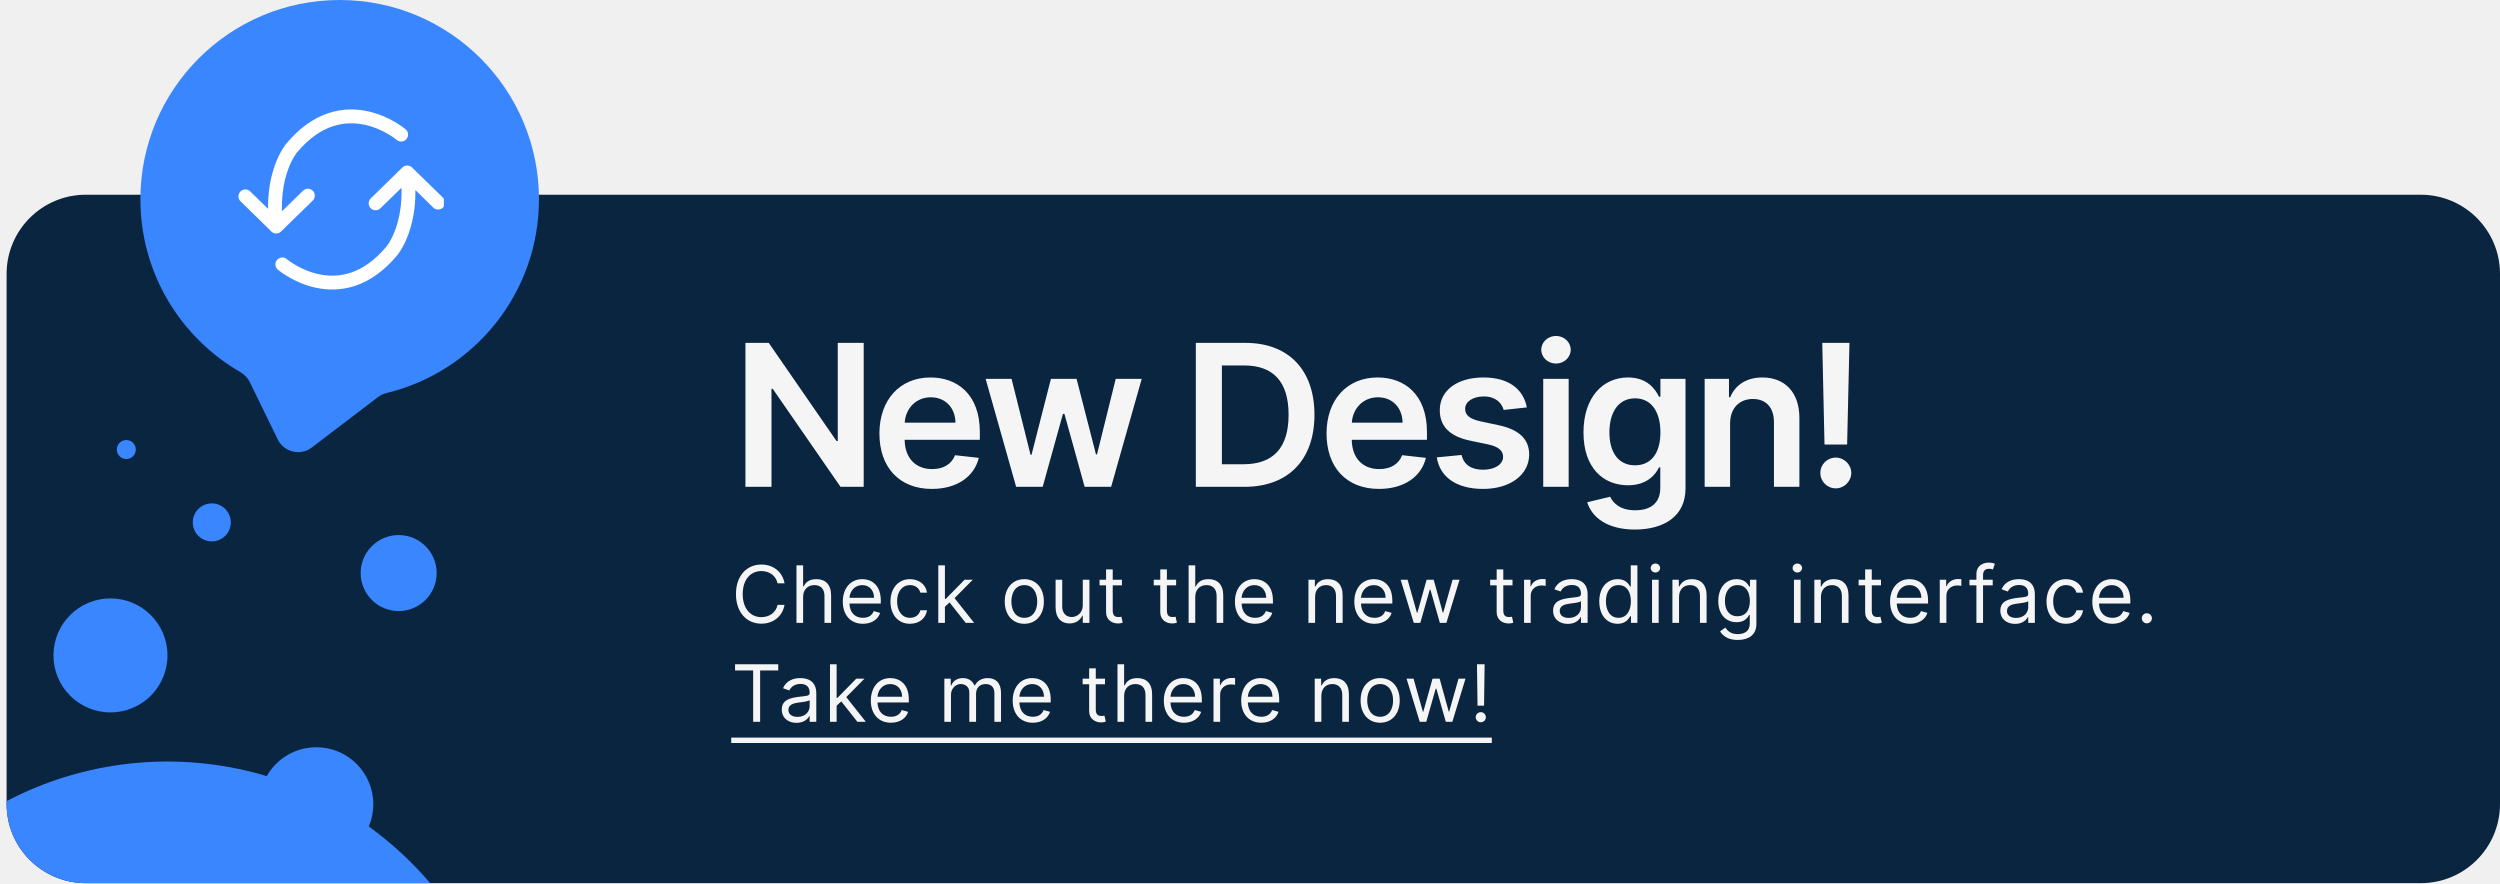
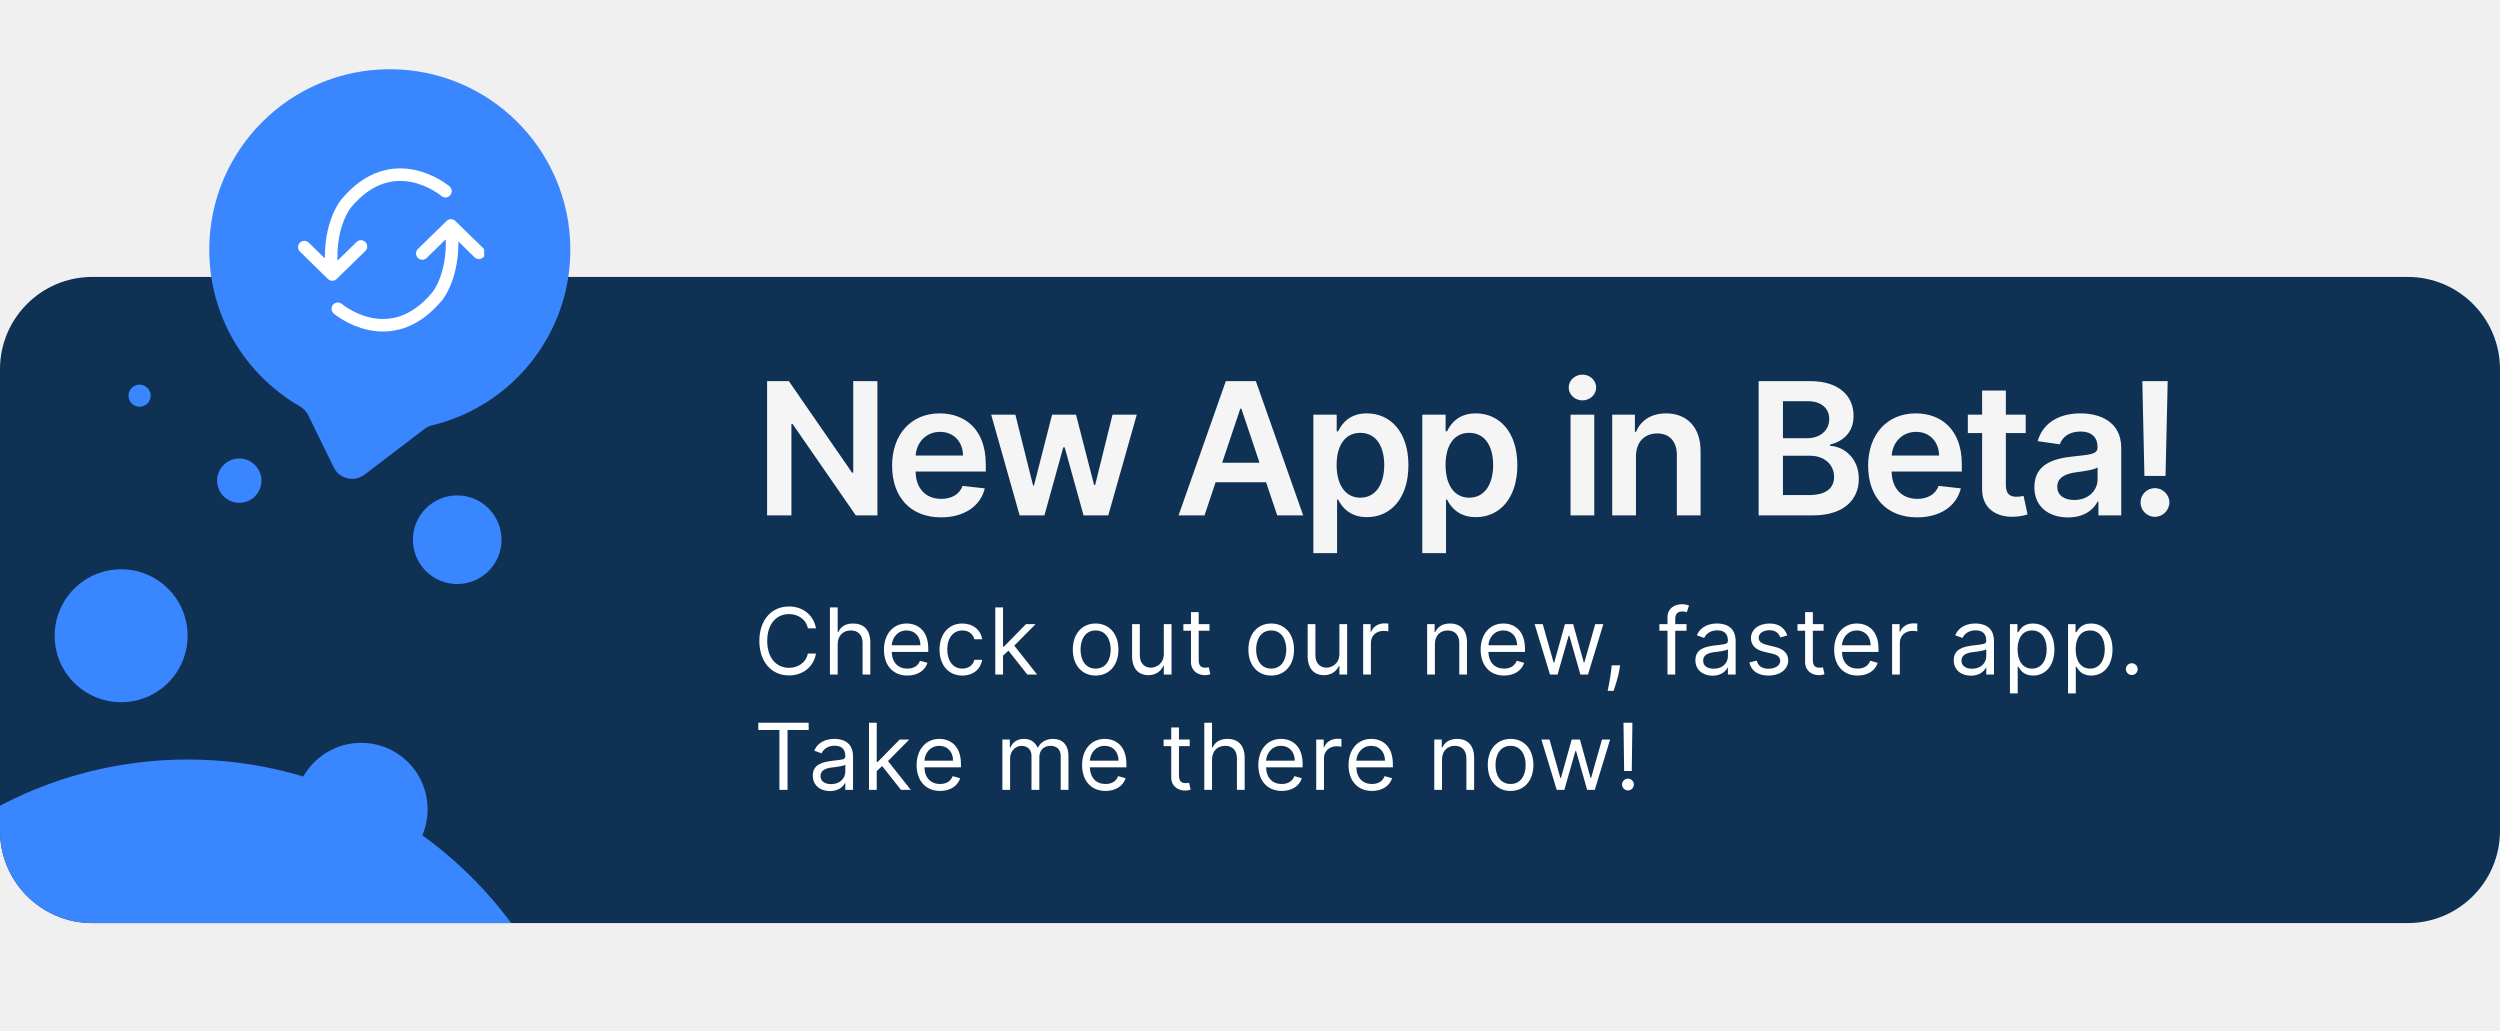
- <svg xmlns="http://www.w3.org/2000/svg" width="379" height="134" viewBox="0 0 379 134" fill="none">
+ <svg xmlns="http://www.w3.org/2000/svg" width="325" height="134" viewBox="0 0 325 134" fill="none">
  <g clip-path="url(#clip0)">
-     <rect x="1" y="29.523" width="378" height="104.362" rx="12" fill="#0A2540" />
-     <path d="M130.937 51.983H127.006V66.855H126.814L116.544 51.983H113.007V73.801H116.96V58.939H117.141L127.422 73.801H130.937V51.983ZM141.268 74.12C145.082 74.12 147.702 72.256 148.384 69.412L144.783 69.007C144.261 70.392 142.983 71.116 141.321 71.116C138.828 71.116 137.177 69.475 137.145 66.674H148.544V65.491C148.544 59.749 145.092 57.224 141.065 57.224C136.378 57.224 133.32 60.665 133.32 65.715C133.32 70.85 136.335 74.12 141.268 74.12ZM137.155 64.074C137.273 61.986 138.817 60.228 141.119 60.228C143.334 60.228 144.826 61.848 144.847 64.074H137.155ZM154.046 73.801H158.073L161.141 62.742H161.365L164.433 73.801H168.449L173.083 57.437H169.142L166.308 68.879H166.148L163.208 57.437H159.319L156.379 68.943H156.23L153.353 57.437H149.422L154.046 73.801ZM188.681 73.801C195.329 73.801 199.271 69.689 199.271 62.87C199.271 56.074 195.329 51.983 188.831 51.983H181.288V73.801H188.681ZM185.24 70.381V55.402H188.607C193.039 55.402 195.35 57.874 195.35 62.87C195.35 67.888 193.039 70.381 188.49 70.381H185.24ZM209.05 74.12C212.864 74.12 215.485 72.256 216.167 69.412L212.566 69.007C212.044 70.392 210.765 71.116 209.103 71.116C206.61 71.116 204.959 69.475 204.927 66.674H216.326V65.491C216.326 59.749 212.875 57.224 208.848 57.224C204.16 57.224 201.103 60.665 201.103 65.715C201.103 70.85 204.118 74.12 209.05 74.12ZM204.938 64.074C205.055 61.986 206.6 60.228 208.901 60.228C211.117 60.228 212.608 61.848 212.63 64.074H204.938ZM231.472 61.762C230.94 58.992 228.724 57.224 224.888 57.224C220.947 57.224 218.262 59.163 218.273 62.189C218.262 64.575 219.732 66.152 222.875 66.802L225.666 67.387C227.168 67.718 227.871 68.325 227.871 69.252C227.871 70.37 226.657 71.212 224.824 71.212C223.056 71.212 221.905 70.445 221.575 68.975L217.815 69.337C218.294 72.341 220.819 74.12 224.835 74.12C228.926 74.12 231.813 72 231.824 68.9C231.813 66.567 230.311 65.14 227.221 64.468L224.43 63.872C222.768 63.499 222.108 62.924 222.118 61.975C222.108 60.867 223.333 60.1 224.942 60.1C226.721 60.1 227.658 61.07 227.957 62.146L231.472 61.762ZM233.954 73.801H237.81V57.437H233.954V73.801ZM235.893 55.115C237.118 55.115 238.119 54.177 238.119 53.027C238.119 51.865 237.118 50.928 235.893 50.928C234.657 50.928 233.656 51.865 233.656 53.027C233.656 54.177 234.657 55.115 235.893 55.115ZM247.843 80.278C252.264 80.278 255.524 78.254 255.524 74.067V57.437H251.72V60.143H251.507C250.921 58.961 249.696 57.224 246.809 57.224C243.027 57.224 240.055 60.186 240.055 65.566C240.055 70.903 243.027 73.566 246.799 73.566C249.6 73.566 250.911 72.064 251.507 70.86H251.699V73.961C251.699 76.368 250.101 77.359 247.906 77.359C245.584 77.359 244.561 76.262 244.093 75.303L240.62 76.144C241.323 78.435 243.677 80.278 247.843 80.278ZM247.875 70.541C245.328 70.541 243.986 68.559 243.986 65.544C243.986 62.572 245.307 60.388 247.875 60.388C250.357 60.388 251.72 62.444 251.72 65.544C251.72 68.666 250.335 70.541 247.875 70.541ZM262.283 64.213C262.283 61.848 263.71 60.484 265.745 60.484C267.737 60.484 268.93 61.794 268.93 63.978V73.801H272.787V63.382C272.798 59.461 270.56 57.224 267.183 57.224C264.733 57.224 263.05 58.396 262.304 60.218H262.112V57.437H258.426V73.801H262.283V64.213ZM280.377 51.983H276.254L276.595 67.387H280.025L280.377 51.983ZM278.31 74.035C279.567 74.035 280.643 72.991 280.654 71.691C280.643 70.413 279.567 69.369 278.31 69.369C277.01 69.369 275.956 70.413 275.966 71.691C275.956 72.991 277.01 74.035 278.31 74.035Z" fill="#F5F5F5" />
-     <path d="M118.935 88.429C118.611 86.64 117.179 85.583 115.424 85.583C113.191 85.583 111.571 87.304 111.571 90.066C111.571 92.827 113.191 94.549 115.424 94.549C117.179 94.549 118.611 93.492 118.935 91.702H117.878C117.623 92.912 116.583 93.56 115.424 93.56C113.838 93.56 112.594 92.333 112.594 90.066C112.594 87.799 113.838 86.572 115.424 86.572C116.583 86.572 117.623 87.219 117.878 88.429H118.935ZM121.752 90.492C121.752 89.35 122.481 88.702 123.474 88.702C124.42 88.702 124.991 89.299 124.991 90.338V94.429H125.996V90.27C125.996 88.587 125.102 87.799 123.763 87.799C122.732 87.799 122.144 88.229 121.837 88.907H121.752V85.702H120.746V94.429H121.752V90.492ZM130.821 94.566C132.15 94.566 133.122 93.901 133.429 92.912L132.457 92.64C132.201 93.322 131.609 93.662 130.821 93.662C129.64 93.662 128.826 92.9 128.779 91.498H133.531V91.072C133.531 88.634 132.082 87.799 130.718 87.799C128.946 87.799 127.769 89.197 127.769 91.208C127.769 93.219 128.929 94.566 130.821 94.566ZM128.779 90.628C128.848 89.61 129.568 88.702 130.718 88.702C131.809 88.702 132.508 89.52 132.508 90.628H128.779ZM137.96 94.566C139.409 94.566 140.363 93.679 140.534 92.52H139.528C139.34 93.236 138.744 93.662 137.96 93.662C136.767 93.662 135.999 92.674 135.999 91.157C135.999 89.674 136.784 88.702 137.96 88.702C138.846 88.702 139.374 89.248 139.528 89.844H140.534C140.363 88.617 139.323 87.799 137.943 87.799C136.17 87.799 134.994 89.197 134.994 91.191C134.994 93.151 136.119 94.566 137.96 94.566ZM142.244 94.429H143.249V91.979L143.953 91.327L146.403 94.429H147.681L144.711 90.679L147.477 87.884H146.232L143.369 90.799H143.249V85.702H142.244V94.429ZM155.285 94.566C157.058 94.566 158.251 93.219 158.251 91.191C158.251 89.145 157.058 87.799 155.285 87.799C153.512 87.799 152.319 89.145 152.319 91.191C152.319 93.219 153.512 94.566 155.285 94.566ZM155.285 93.662C153.939 93.662 153.325 92.503 153.325 91.191C153.325 89.878 153.939 88.702 155.285 88.702C156.632 88.702 157.245 89.878 157.245 91.191C157.245 92.503 156.632 93.662 155.285 93.662ZM164.151 91.753C164.151 92.981 163.214 93.543 162.464 93.543C161.629 93.543 161.032 92.929 161.032 91.975V87.884H160.026V92.043C160.026 93.713 160.913 94.515 162.14 94.515C163.129 94.515 163.776 93.986 164.083 93.322H164.151V94.429H165.157V87.884H164.151V91.753ZM170.085 87.884H168.688V86.316H167.682V87.884H166.693V88.736H167.682V92.827C167.682 93.969 168.603 94.515 169.455 94.515C169.83 94.515 170.068 94.447 170.205 94.395L170 93.492C169.915 93.509 169.779 93.543 169.557 93.543C169.114 93.543 168.688 93.407 168.688 92.554V88.736H170.085V87.884ZM178.3 87.884H176.902V86.316H175.896V87.884H174.908V88.736H175.896V92.827C175.896 93.969 176.817 94.515 177.669 94.515C178.044 94.515 178.283 94.447 178.419 94.395L178.215 93.492C178.129 93.509 177.993 93.543 177.771 93.543C177.328 93.543 176.902 93.407 176.902 92.554V88.736H178.3V87.884ZM181.199 90.492C181.199 89.35 181.928 88.702 182.921 88.702C183.867 88.702 184.438 89.299 184.438 90.338V94.429H185.443V90.27C185.443 88.587 184.548 87.799 183.21 87.799C182.179 87.799 181.591 88.229 181.284 88.907H181.199V85.702H180.193V94.429H181.199V90.492ZM190.267 94.566C191.597 94.566 192.569 93.901 192.875 92.912L191.904 92.64C191.648 93.322 191.056 93.662 190.267 93.662C189.087 93.662 188.273 92.9 188.226 91.498H192.978V91.072C192.978 88.634 191.529 87.799 190.165 87.799C188.392 87.799 187.216 89.197 187.216 91.208C187.216 93.219 188.375 94.566 190.267 94.566ZM188.226 90.628C188.294 89.61 189.015 88.702 190.165 88.702C191.256 88.702 191.955 89.52 191.955 90.628H188.226ZM199.368 90.492C199.368 89.35 200.076 88.702 201.039 88.702C201.972 88.702 202.539 89.311 202.539 90.338V94.429H203.544V90.27C203.544 88.6 202.654 87.799 201.328 87.799C200.34 87.799 199.726 88.242 199.419 88.907H199.334V87.884H198.362V94.429H199.368V90.492ZM208.366 94.566C209.696 94.566 210.667 93.901 210.974 92.912L210.003 92.64C209.747 93.322 209.155 93.662 208.366 93.662C207.186 93.662 206.372 92.9 206.325 91.498H211.077V91.072C211.077 88.634 209.628 87.799 208.264 87.799C206.491 87.799 205.315 89.197 205.315 91.208C205.315 93.219 206.474 94.566 208.366 94.566ZM206.325 90.628C206.393 89.61 207.113 88.702 208.264 88.702C209.355 88.702 210.054 89.52 210.054 90.628H206.325ZM214.329 94.429H215.318L216.75 89.401H216.852L218.284 94.429H219.273L221.267 87.884H220.21L218.795 92.878H218.727L217.346 87.884H216.273L214.875 92.895H214.807L213.392 87.884H212.335L214.329 94.429ZM229.298 87.884H227.9V86.316H226.895V87.884H225.906V88.736H226.895V92.827C226.895 93.969 227.815 94.515 228.667 94.515C229.042 94.515 229.281 94.447 229.417 94.395L229.213 93.492C229.128 93.509 228.991 93.543 228.77 93.543C228.326 93.543 227.9 93.407 227.9 92.554V88.736H229.298V87.884ZM231.051 94.429H232.056V90.287C232.056 89.401 232.755 88.753 233.71 88.753C233.978 88.753 234.255 88.804 234.323 88.822V87.799C234.208 87.79 233.944 87.782 233.795 87.782C233.011 87.782 232.329 88.225 232.091 88.873H232.022V87.884H231.051V94.429ZM237.682 94.583C238.824 94.583 239.42 93.969 239.625 93.543H239.676V94.429H240.682V90.117C240.682 88.037 239.097 87.799 238.261 87.799C237.273 87.799 236.148 88.14 235.636 89.333L236.591 89.674C236.812 89.197 237.337 88.685 238.295 88.685C239.22 88.685 239.676 89.175 239.676 90.015V90.049C239.676 90.535 239.182 90.492 237.989 90.645C236.774 90.803 235.449 91.072 235.449 92.572C235.449 93.85 236.437 94.583 237.682 94.583ZM237.835 93.679C237.034 93.679 236.454 93.322 236.454 92.623C236.454 91.856 237.153 91.617 237.937 91.515C238.364 91.463 239.506 91.344 239.676 91.14V92.06C239.676 92.878 239.028 93.679 237.835 93.679ZM245.229 94.566C246.49 94.566 246.916 93.782 247.138 93.424H247.257V94.429H248.229V85.702H247.223V88.924H247.138C246.916 88.583 246.524 87.799 245.246 87.799C243.593 87.799 242.451 89.111 242.451 91.174C242.451 93.253 243.593 94.566 245.229 94.566ZM245.365 93.662C244.104 93.662 243.456 92.554 243.456 91.157C243.456 89.776 244.087 88.702 245.365 88.702C246.593 88.702 247.24 89.691 247.24 91.157C247.24 92.64 246.576 93.662 245.365 93.662ZM250.45 94.429H251.456V87.884H250.45V94.429ZM250.962 86.793C251.354 86.793 251.678 86.486 251.678 86.111C251.678 85.736 251.354 85.429 250.962 85.429C250.57 85.429 250.246 85.736 250.246 86.111C250.246 86.486 250.57 86.793 250.962 86.793ZM254.544 90.492C254.544 89.35 255.251 88.702 256.214 88.702C257.147 88.702 257.714 89.311 257.714 90.338V94.429H258.72V90.27C258.72 88.6 257.829 87.799 256.504 87.799C255.515 87.799 254.902 88.242 254.595 88.907H254.51V87.884H253.538V94.429H254.544V90.492ZM263.44 97.02C265.008 97.02 266.269 96.304 266.269 94.617V87.884H265.298V88.924H265.195C264.974 88.583 264.565 87.799 263.286 87.799C261.633 87.799 260.491 89.111 260.491 91.123C260.491 93.168 261.684 94.327 263.269 94.327C264.548 94.327 264.957 93.577 265.178 93.219H265.264V94.549C265.264 95.64 264.497 96.134 263.44 96.134C262.251 96.134 261.833 95.508 261.565 95.145L260.764 95.708C261.173 96.394 261.978 97.02 263.44 97.02ZM263.406 93.424C262.144 93.424 261.497 92.469 261.497 91.106C261.497 89.776 262.127 88.702 263.406 88.702C264.633 88.702 265.281 89.691 265.281 91.106C265.281 92.554 264.616 93.424 263.406 93.424ZM271.965 94.429H272.971V87.884H271.965V94.429ZM272.477 86.793C272.869 86.793 273.192 86.486 273.192 86.111C273.192 85.736 272.869 85.429 272.477 85.429C272.084 85.429 271.761 85.736 271.761 86.111C271.761 86.486 272.084 86.793 272.477 86.793ZM276.058 90.492C276.058 89.35 276.766 88.702 277.729 88.702C278.662 88.702 279.229 89.311 279.229 90.338V94.429H280.235V90.27C280.235 88.6 279.344 87.799 278.019 87.799C277.03 87.799 276.416 88.242 276.11 88.907H276.024V87.884H275.053V94.429H276.058V90.492ZM285.159 87.884H283.761V86.316H282.756V87.884H281.767V88.736H282.756V92.827C282.756 93.969 283.676 94.515 284.528 94.515C284.903 94.515 285.142 94.447 285.278 94.395L285.074 93.492C284.988 93.509 284.852 93.543 284.631 93.543C284.187 93.543 283.761 93.407 283.761 92.554V88.736H285.159V87.884ZM289.586 94.566C290.915 94.566 291.887 93.901 292.194 92.912L291.222 92.64C290.966 93.322 290.374 93.662 289.586 93.662C288.405 93.662 287.591 92.9 287.545 91.498H292.296V91.072C292.296 88.634 290.847 87.799 289.483 87.799C287.711 87.799 286.535 89.197 286.535 91.208C286.535 93.219 287.694 94.566 289.586 94.566ZM287.545 90.628C287.613 89.61 288.333 88.702 289.483 88.702C290.574 88.702 291.273 89.52 291.273 90.628H287.545ZM294.066 94.429H295.071V90.287C295.071 89.401 295.77 88.753 296.725 88.753C296.993 88.753 297.27 88.804 297.338 88.822V87.799C297.223 87.79 296.959 87.782 296.81 87.782C296.026 87.782 295.344 88.225 295.106 88.873H295.037V87.884H294.066V94.429ZM302.096 87.884H300.63V87.219C300.63 86.572 300.902 86.231 301.567 86.231C301.857 86.231 302.027 86.299 302.13 86.333L302.419 85.463C302.266 85.395 301.959 85.293 301.465 85.293C300.527 85.293 299.624 85.856 299.624 86.981V87.884H298.567V88.736H299.624V94.429H300.63V88.736H302.096V87.884ZM305.484 94.583C306.626 94.583 307.222 93.969 307.427 93.543H307.478V94.429H308.484V90.117C308.484 88.037 306.898 87.799 306.063 87.799C305.075 87.799 303.95 88.14 303.438 89.333L304.393 89.674C304.614 89.197 305.138 88.685 306.097 88.685C307.022 88.685 307.478 89.175 307.478 90.015V90.049C307.478 90.535 306.984 90.492 305.79 90.645C304.576 90.803 303.251 91.072 303.251 92.572C303.251 93.85 304.239 94.583 305.484 94.583ZM305.637 93.679C304.836 93.679 304.256 93.322 304.256 92.623C304.256 91.856 304.955 91.617 305.739 91.515C306.165 91.463 307.307 91.344 307.478 91.14V92.06C307.478 92.878 306.83 93.679 305.637 93.679ZM313.218 94.566C314.667 94.566 315.622 93.679 315.792 92.52H314.786C314.599 93.236 314.002 93.662 313.218 93.662C312.025 93.662 311.258 92.674 311.258 91.157C311.258 89.674 312.042 88.702 313.218 88.702C314.105 88.702 314.633 89.248 314.786 89.844H315.792C315.622 88.617 314.582 87.799 313.201 87.799C311.429 87.799 310.252 89.197 310.252 91.191C310.252 93.151 311.377 94.566 313.218 94.566ZM320.247 94.566C321.576 94.566 322.548 93.901 322.855 92.912L321.883 92.64C321.627 93.322 321.035 93.662 320.247 93.662C319.066 93.662 318.252 92.9 318.205 91.498H322.957V91.072C322.957 88.634 321.508 87.799 320.144 87.799C318.372 87.799 317.196 89.197 317.196 91.208C317.196 93.219 318.355 94.566 320.247 94.566ZM318.205 90.628C318.274 89.61 318.994 88.702 320.144 88.702C321.235 88.702 321.934 89.52 321.934 90.628H318.205ZM325.46 94.498C325.882 94.498 326.227 94.153 326.227 93.731C326.227 93.309 325.882 92.963 325.46 92.963C325.038 92.963 324.693 93.309 324.693 93.731C324.693 94.153 325.038 94.498 325.46 94.498ZM111.435 101.64H114.179V109.429H115.236V101.64H117.98V100.702H111.435V101.64ZM120.751 109.583C121.893 109.583 122.489 108.969 122.694 108.543H122.745V109.429H123.751V105.117C123.751 103.037 122.165 102.799 121.33 102.799C120.342 102.799 119.217 103.14 118.705 104.333L119.66 104.674C119.881 104.196 120.405 103.685 121.364 103.685C122.289 103.685 122.745 104.175 122.745 105.015V105.049C122.745 105.535 122.251 105.492 121.057 105.645C119.843 105.803 118.518 106.071 118.518 107.571C118.518 108.85 119.506 109.583 120.751 109.583ZM120.904 108.679C120.103 108.679 119.523 108.321 119.523 107.623C119.523 106.856 120.222 106.617 121.006 106.515C121.432 106.464 122.575 106.344 122.745 106.14V107.06C122.745 107.878 122.097 108.679 120.904 108.679ZM125.826 109.429H126.832V106.979L127.535 106.327L129.985 109.429H131.264L128.294 105.679L131.059 102.884H129.815L126.951 105.799H126.832V100.702H125.826V109.429ZM135.068 109.566C136.398 109.566 137.37 108.901 137.676 107.912L136.705 107.64C136.449 108.321 135.857 108.662 135.068 108.662C133.888 108.662 133.074 107.9 133.027 106.498H137.779V106.071C137.779 103.634 136.33 102.799 134.966 102.799C133.193 102.799 132.017 104.196 132.017 106.208C132.017 108.219 133.176 109.566 135.068 109.566ZM133.027 105.628C133.095 104.61 133.816 103.702 134.966 103.702C136.057 103.702 136.756 104.52 136.756 105.628H133.027ZM143.163 109.429H144.169V105.339C144.169 104.38 144.868 103.702 145.652 103.702C146.415 103.702 146.948 104.201 146.948 104.946V109.429H147.97V105.168C147.97 104.324 148.499 103.702 149.419 103.702C150.135 103.702 150.749 104.081 150.749 105.049V109.429H151.754V105.049C151.754 103.51 150.928 102.799 149.76 102.799C148.823 102.799 148.136 103.229 147.8 103.907H147.732C147.408 103.208 146.837 102.799 145.976 102.799C145.124 102.799 144.493 103.208 144.22 103.907H144.135V102.884H143.163V109.429ZM156.577 109.566C157.907 109.566 158.879 108.901 159.185 107.912L158.214 107.64C157.958 108.321 157.366 108.662 156.577 108.662C155.397 108.662 154.583 107.9 154.536 106.498H159.288V106.071C159.288 103.634 157.839 102.799 156.475 102.799C154.702 102.799 153.526 104.196 153.526 106.208C153.526 108.219 154.685 109.566 156.577 109.566ZM154.536 105.628C154.604 104.61 155.325 103.702 156.475 103.702C157.566 103.702 158.265 104.52 158.265 105.628H154.536ZM167.519 102.884H166.121V101.316H165.116V102.884H164.127V103.736H165.116V107.827C165.116 108.969 166.036 109.515 166.888 109.515C167.263 109.515 167.502 109.446 167.638 109.395L167.434 108.492C167.349 108.509 167.212 108.543 166.991 108.543C166.547 108.543 166.121 108.407 166.121 107.554V103.736H167.519V102.884ZM170.418 105.492C170.418 104.35 171.147 103.702 172.14 103.702C173.086 103.702 173.657 104.299 173.657 105.339V109.429H174.662V105.27C174.662 103.587 173.768 102.799 172.43 102.799C171.398 102.799 170.81 103.229 170.503 103.907H170.418V100.702H169.412V109.429H170.418V105.492ZM179.487 109.566C180.816 109.566 181.788 108.901 182.095 107.912L181.123 107.64C180.867 108.321 180.275 108.662 179.487 108.662C178.306 108.662 177.492 107.9 177.445 106.498H182.197V106.071C182.197 103.634 180.748 102.799 179.384 102.799C177.612 102.799 176.436 104.196 176.436 106.208C176.436 108.219 177.595 109.566 179.487 109.566ZM177.445 105.628C177.514 104.61 178.234 103.702 179.384 103.702C180.475 103.702 181.174 104.52 181.174 105.628H177.445ZM183.967 109.429H184.972V105.287C184.972 104.401 185.671 103.753 186.626 103.753C186.894 103.753 187.171 103.804 187.239 103.821V102.799C187.124 102.79 186.86 102.782 186.711 102.782C185.927 102.782 185.245 103.225 185.006 103.873H184.938V102.884H183.967V109.429ZM191.217 109.566C192.546 109.566 193.518 108.901 193.825 107.912L192.853 107.64C192.597 108.321 192.005 108.662 191.217 108.662C190.036 108.662 189.222 107.9 189.175 106.498H193.927V106.071C193.927 103.634 192.478 102.799 191.114 102.799C189.342 102.799 188.166 104.196 188.166 106.208C188.166 108.219 189.325 109.566 191.217 109.566ZM189.175 105.628C189.244 104.61 189.964 103.702 191.114 103.702C192.205 103.702 192.904 104.52 192.904 105.628H189.175ZM200.317 105.492C200.317 104.35 201.025 103.702 201.988 103.702C202.921 103.702 203.488 104.312 203.488 105.339V109.429H204.494V105.27C204.494 103.6 203.603 102.799 202.278 102.799C201.289 102.799 200.675 103.242 200.369 103.907H200.283V102.884H199.312V109.429H200.317V105.492ZM209.23 109.566C211.003 109.566 212.196 108.219 212.196 106.191C212.196 104.145 211.003 102.799 209.23 102.799C207.458 102.799 206.264 104.145 206.264 106.191C206.264 108.219 207.458 109.566 209.23 109.566ZM209.23 108.662C207.884 108.662 207.27 107.503 207.27 106.191C207.27 104.878 207.884 103.702 209.23 103.702C210.577 103.702 211.191 104.878 211.191 106.191C211.191 107.503 210.577 108.662 209.23 108.662ZM215.232 109.429H216.22L217.652 104.401H217.754L219.186 109.429H220.175L222.169 102.884H221.112L219.698 107.878H219.629L218.249 102.884H217.175L215.777 107.895H215.709L214.294 102.884H213.237L215.232 109.429ZM225.068 100.702H223.909L223.994 106.975H224.983L225.068 100.702ZM224.489 109.498C224.911 109.498 225.256 109.152 225.256 108.731C225.256 108.309 224.911 107.964 224.489 107.964C224.067 107.964 223.722 108.309 223.722 108.731C223.722 109.152 224.067 109.498 224.489 109.498Z" fill="#F5F5F5" />
-     <path d="M110.855 111.816H226.159V112.634H110.855V111.816Z" fill="#F5F5F5" />
-     <circle cx="16.747" cy="99.358" r="8.642" fill="#3A86FF" />
-     <circle cx="60.437" cy="86.875" r="5.761" fill="#3A86FF" />
-     <circle cx="47.95" cy="121.923" r="8.642" fill="#3A86FF" />
-     <circle cx="32.107" cy="79.193" r="2.881" fill="#3A86FF" />
-     <circle cx="19.147" cy="68.151" r="1.44" fill="#3A86FF" />
-     <circle cx="25.36" cy="167.731" r="52.281" transform="rotate(-48.1512 25.3598 167.731)" fill="#3A86FF" />
+     <rect y="36" width="325" height="84" rx="12" fill="#0E3154" />
+     <path d="M114.065 49.545H110.92V61.443H110.767L102.551 49.545H99.722V67H102.884V55.111H103.028L111.253 67H114.065V49.545ZM122.33 67.256C125.381 67.256 127.477 65.764 128.023 63.489L125.142 63.165C124.725 64.273 123.702 64.852 122.372 64.852C120.378 64.852 119.057 63.54 119.031 61.298H128.151V60.352C128.151 55.758 125.389 53.739 122.168 53.739C118.418 53.739 115.972 56.492 115.972 60.531C115.972 64.639 118.384 67.256 122.33 67.256ZM119.04 59.219C119.134 57.548 120.37 56.142 122.21 56.142C123.983 56.142 125.176 57.438 125.193 59.219H119.04ZM132.552 67H135.774L138.228 58.153H138.407L140.862 67H144.075L147.782 53.909H144.629L142.362 63.062H142.234L139.882 53.909H136.771L134.419 63.114H134.299L131.998 53.909H128.853L132.552 67ZM156.587 67L158.028 62.696H164.59L166.039 67H169.414L163.261 49.545H159.357L153.212 67H156.587ZM158.88 60.156L161.241 53.125H161.377L163.738 60.156H158.88ZM170.737 71.909H173.822V64.938H173.95C174.436 65.892 175.45 67.23 177.7 67.23C180.785 67.23 183.095 64.784 183.095 60.472C183.095 56.108 180.717 53.739 177.691 53.739C175.382 53.739 174.419 55.128 173.95 56.074H173.771V53.909H170.737V71.909ZM173.762 60.455C173.762 57.915 174.853 56.27 176.839 56.27C178.893 56.27 179.95 58.017 179.95 60.455C179.95 62.909 178.876 64.699 176.839 64.699C174.87 64.699 173.762 62.994 173.762 60.455ZM184.897 71.909H187.982V64.938H188.11C188.596 65.892 189.61 67.23 191.86 67.23C194.945 67.23 197.255 64.784 197.255 60.472C197.255 56.108 194.877 53.739 191.851 53.739C189.542 53.739 188.579 55.128 188.11 56.074H187.931V53.909H184.897V71.909ZM187.922 60.455C187.922 57.915 189.013 56.27 190.999 56.27C193.053 56.27 194.11 58.017 194.11 60.455C194.11 62.909 193.036 64.699 190.999 64.699C189.03 64.699 187.922 62.994 187.922 60.455ZM204.17 67H207.255V53.909H204.17V67ZM205.721 52.051C206.701 52.051 207.502 51.301 207.502 50.381C207.502 49.452 206.701 48.702 205.721 48.702C204.732 48.702 203.931 49.452 203.931 50.381C203.931 51.301 204.732 52.051 205.721 52.051ZM212.673 59.33C212.673 57.438 213.815 56.347 215.443 56.347C217.037 56.347 217.991 57.395 217.991 59.142V67H221.076V58.665C221.085 55.528 219.295 53.739 216.593 53.739C214.633 53.739 213.287 54.676 212.69 56.133H212.537V53.909H209.588V67H212.673V59.33ZM228.622 67H235.688C239.685 67 241.645 64.963 241.645 62.244C241.645 59.602 239.77 58.051 237.912 57.957V57.787C239.617 57.386 240.963 56.193 240.963 54.071C240.963 51.472 239.088 49.545 235.304 49.545H228.622V67ZM231.784 64.358V59.244H235.27C237.222 59.244 238.432 60.438 238.432 61.997C238.432 63.386 237.477 64.358 235.185 64.358H231.784ZM231.784 56.969V52.153H234.98C236.838 52.153 237.801 53.133 237.801 54.48C237.801 56.014 236.557 56.969 234.912 56.969H231.784ZM249.215 67.256C252.266 67.256 254.362 65.764 254.908 63.489L252.027 63.165C251.61 64.273 250.587 64.852 249.257 64.852C247.263 64.852 245.942 63.54 245.916 61.298H255.036V60.352C255.036 55.758 252.274 53.739 249.053 53.739C245.303 53.739 242.857 56.492 242.857 60.531C242.857 64.639 245.269 67.256 249.215 67.256ZM245.925 59.219C246.019 57.548 247.255 56.142 249.095 56.142C250.868 56.142 252.061 57.438 252.078 59.219H245.925ZM263.343 53.909H260.76V50.773H257.675V53.909H255.817V56.295H257.675V63.574C257.658 66.037 259.448 67.247 261.766 67.179C262.644 67.153 263.249 66.983 263.581 66.872L263.062 64.46C262.891 64.503 262.542 64.579 262.158 64.579C261.383 64.579 260.76 64.307 260.76 63.062V56.295H263.343V53.909ZM268.85 67.264C270.904 67.264 272.131 66.301 272.694 65.202H272.796V67H275.762V58.239C275.762 54.778 272.941 53.739 270.444 53.739C267.691 53.739 265.577 54.966 264.896 57.352L267.776 57.761C268.083 56.867 268.952 56.099 270.461 56.099C271.893 56.099 272.677 56.832 272.677 58.119V58.17C272.677 59.057 271.748 59.099 269.438 59.347C266.898 59.619 264.469 60.378 264.469 63.327C264.469 65.901 266.353 67.264 268.85 67.264ZM269.651 64.997C268.364 64.997 267.444 64.409 267.444 63.276C267.444 62.091 268.475 61.597 269.856 61.401C270.665 61.29 272.285 61.085 272.685 60.761V62.304C272.685 63.761 271.509 64.997 269.651 64.997ZM281.8 49.545H278.502L278.774 61.869H281.519L281.8 49.545ZM280.146 67.188C281.152 67.188 282.013 66.352 282.021 65.312C282.013 64.29 281.152 63.455 280.146 63.455C279.107 63.455 278.263 64.29 278.271 65.312C278.263 66.352 279.107 67.188 280.146 67.188Z" fill="#F5F5F5" />
+     <path d="M106.08 81.686C105.756 79.897 104.324 78.84 102.568 78.84C100.335 78.84 98.716 80.561 98.716 83.323C98.716 86.084 100.335 87.806 102.568 87.806C104.324 87.806 105.756 86.749 106.08 84.959H105.023C104.767 86.169 103.727 86.817 102.568 86.817C100.983 86.817 99.739 85.59 99.739 83.323C99.739 81.056 100.983 79.829 102.568 79.829C103.727 79.829 104.767 80.476 105.023 81.686H106.08ZM108.897 83.749C108.897 82.607 109.625 81.959 110.618 81.959C111.564 81.959 112.135 82.556 112.135 83.596V87.686H113.141V83.527C113.141 81.844 112.246 81.056 110.908 81.056C109.877 81.056 109.289 81.486 108.982 82.164H108.897V78.959H107.891V87.686H108.897V83.749ZM117.965 87.823C119.295 87.823 120.266 87.158 120.573 86.169L119.601 85.897C119.346 86.579 118.753 86.919 117.965 86.919C116.785 86.919 115.971 86.157 115.924 84.755H120.675V84.329C120.675 81.891 119.226 81.056 117.863 81.056C116.09 81.056 114.914 82.454 114.914 84.465C114.914 86.476 116.073 87.823 117.965 87.823ZM115.924 83.885C115.992 82.867 116.712 81.959 117.863 81.959C118.954 81.959 119.653 82.777 119.653 83.885H115.924ZM125.104 87.823C126.553 87.823 127.508 86.936 127.678 85.777H126.672C126.485 86.493 125.888 86.919 125.104 86.919C123.911 86.919 123.144 85.931 123.144 84.414C123.144 82.931 123.928 81.959 125.104 81.959C125.991 81.959 126.519 82.505 126.672 83.101H127.678C127.508 81.874 126.468 81.056 125.087 81.056C123.314 81.056 122.138 82.454 122.138 84.448C122.138 86.408 123.263 87.823 125.104 87.823ZM129.388 87.686H130.394V85.236L131.097 84.584L133.547 87.686H134.826L131.856 83.936L134.621 81.141H133.377L130.513 84.056H130.394V78.959H129.388V87.686ZM142.43 87.823C144.202 87.823 145.396 86.476 145.396 84.448C145.396 82.402 144.202 81.056 142.43 81.056C140.657 81.056 139.464 82.402 139.464 84.448C139.464 86.476 140.657 87.823 142.43 87.823ZM142.43 86.919C141.083 86.919 140.469 85.76 140.469 84.448C140.469 83.135 141.083 81.959 142.43 81.959C143.776 81.959 144.39 83.135 144.39 84.448C144.39 85.76 143.776 86.919 142.43 86.919ZM151.296 85.01C151.296 86.238 150.358 86.8 149.608 86.8C148.773 86.8 148.176 86.186 148.176 85.232V81.141H147.171V85.3C147.171 86.971 148.057 87.772 149.284 87.772C150.273 87.772 150.921 87.243 151.228 86.579H151.296V87.686H152.301V81.141H151.296V85.01ZM157.23 81.141H155.832V79.573H154.827V81.141H153.838V81.993H154.827V86.084C154.827 87.226 155.747 87.772 156.599 87.772C156.974 87.772 157.213 87.704 157.349 87.652L157.145 86.749C157.06 86.766 156.923 86.8 156.702 86.8C156.258 86.8 155.832 86.664 155.832 85.811V81.993H157.23V81.141ZM165.257 87.823C167.03 87.823 168.223 86.476 168.223 84.448C168.223 82.402 167.03 81.056 165.257 81.056C163.484 81.056 162.291 82.402 162.291 84.448C162.291 86.476 163.484 87.823 165.257 87.823ZM165.257 86.919C163.91 86.919 163.297 85.76 163.297 84.448C163.297 83.135 163.91 81.959 165.257 81.959C166.603 81.959 167.217 83.135 167.217 84.448C167.217 85.76 166.603 86.919 165.257 86.919ZM174.123 85.01C174.123 86.238 173.185 86.8 172.435 86.8C171.6 86.8 171.004 86.186 171.004 85.232V81.141H169.998V85.3C169.998 86.971 170.884 87.772 172.112 87.772C173.1 87.772 173.748 87.243 174.055 86.579H174.123V87.686H175.129V81.141H174.123V85.01ZM177.211 87.686H178.216V83.544C178.216 82.658 178.915 82.01 179.87 82.01C180.138 82.01 180.415 82.061 180.483 82.079V81.056C180.368 81.047 180.104 81.039 179.955 81.039C179.171 81.039 178.489 81.482 178.25 82.13H178.182V81.141H177.211V87.686ZM186.536 83.749C186.536 82.607 187.244 81.959 188.207 81.959C189.14 81.959 189.707 82.569 189.707 83.596V87.686H190.712V83.527C190.712 81.857 189.822 81.056 188.496 81.056C187.508 81.056 186.894 81.499 186.587 82.164H186.502V81.141H185.53V87.686H186.536V83.749ZM195.534 87.823C196.864 87.823 197.835 87.158 198.142 86.169L197.171 85.897C196.915 86.579 196.323 86.919 195.534 86.919C194.354 86.919 193.54 86.157 193.493 84.755H198.245V84.329C198.245 81.891 196.796 81.056 195.432 81.056C193.659 81.056 192.483 82.454 192.483 84.465C192.483 86.476 193.642 87.823 195.534 87.823ZM193.493 83.885C193.561 82.867 194.281 81.959 195.432 81.959C196.523 81.959 197.222 82.777 197.222 83.885H193.493ZM201.497 87.686H202.486L203.918 82.658H204.02L205.452 87.686H206.44L208.435 81.141H207.378L205.963 86.135H205.895L204.514 81.141H203.44L202.043 86.152H201.975L200.56 81.141H199.503L201.497 87.686ZM210.614 86.493H209.523L209.472 86.971C209.348 88.125 209.105 89.276 208.994 89.817H209.761C209.966 89.238 210.401 87.925 210.546 86.954L210.614 86.493ZM219.247 81.141H217.781V80.476C217.781 79.829 218.054 79.488 218.718 79.488C219.008 79.488 219.179 79.556 219.281 79.59L219.571 78.721C219.417 78.652 219.11 78.55 218.616 78.55C217.679 78.55 216.775 79.113 216.775 80.238V81.141H215.718V81.993H216.775V87.686H217.781V81.993H219.247V81.141ZM222.635 87.84C223.777 87.84 224.374 87.226 224.578 86.8H224.629V87.686H225.635V83.374C225.635 81.294 224.05 81.056 223.214 81.056C222.226 81.056 221.101 81.397 220.589 82.59L221.544 82.931C221.766 82.454 222.29 81.942 223.249 81.942C224.173 81.942 224.629 82.432 224.629 83.272V83.306C224.629 83.792 224.135 83.749 222.942 83.902C221.727 84.06 220.402 84.329 220.402 85.829C220.402 87.107 221.391 87.84 222.635 87.84ZM222.788 86.936C221.987 86.936 221.408 86.579 221.408 85.88C221.408 85.113 222.106 84.874 222.891 84.772C223.317 84.721 224.459 84.601 224.629 84.397V85.317C224.629 86.135 223.981 86.936 222.788 86.936ZM232.347 82.607C232.031 81.678 231.324 81.056 230.029 81.056C228.648 81.056 227.625 81.84 227.625 82.948C227.625 83.851 228.162 84.456 229.364 84.738L230.455 84.993C231.115 85.147 231.426 85.462 231.426 85.914C231.426 86.476 230.83 86.936 229.892 86.936C229.07 86.936 228.554 86.583 228.375 85.88L227.421 86.118C227.655 87.231 228.571 87.823 229.909 87.823C231.431 87.823 232.466 86.992 232.466 85.863C232.466 84.951 231.895 84.375 230.727 84.09L229.756 83.851C228.98 83.659 228.631 83.4 228.631 82.897C228.631 82.334 229.227 81.925 230.029 81.925C230.906 81.925 231.269 82.411 231.443 82.863L232.347 82.607ZM237.067 81.141H235.669V79.573H234.663V81.141H233.675V81.993H234.663V86.084C234.663 87.226 235.584 87.772 236.436 87.772C236.811 87.772 237.05 87.704 237.186 87.652L236.981 86.749C236.896 86.766 236.76 86.8 236.538 86.8C236.095 86.8 235.669 86.664 235.669 85.811V81.993H237.067V81.141ZM241.493 87.823C242.823 87.823 243.795 87.158 244.101 86.169L243.13 85.897C242.874 86.579 242.282 86.919 241.493 86.919C240.313 86.919 239.499 86.157 239.452 84.755H244.204V84.329C244.204 81.891 242.755 81.056 241.391 81.056C239.618 81.056 238.442 82.454 238.442 84.465C238.442 86.476 239.601 87.823 241.493 87.823ZM239.452 83.885C239.52 82.867 240.241 81.959 241.391 81.959C242.482 81.959 243.181 82.777 243.181 83.885H239.452ZM245.973 87.686H246.979V83.544C246.979 82.658 247.678 82.01 248.633 82.01C248.901 82.01 249.178 82.061 249.246 82.079V81.056C249.131 81.047 248.867 81.039 248.718 81.039C247.934 81.039 247.252 81.482 247.013 82.13H246.945V81.141H245.973V87.686ZM256.219 87.84C257.361 87.84 257.958 87.226 258.163 86.8H258.214V87.686H259.219V83.374C259.219 81.294 257.634 81.056 256.799 81.056C255.81 81.056 254.685 81.397 254.174 82.59L255.128 82.931C255.35 82.454 255.874 81.942 256.833 81.942C257.758 81.942 258.214 82.432 258.214 83.272V83.306C258.214 83.792 257.719 83.749 256.526 83.902C255.312 84.06 253.986 84.329 253.986 85.829C253.986 87.107 254.975 87.84 256.219 87.84ZM256.373 86.936C255.572 86.936 254.992 86.579 254.992 85.88C254.992 85.113 255.691 84.874 256.475 84.772C256.901 84.721 258.043 84.601 258.214 84.397V85.317C258.214 86.135 257.566 86.936 256.373 86.936ZM261.295 90.141H262.301V86.681H262.386C262.607 87.039 263.034 87.823 264.295 87.823C265.931 87.823 267.073 86.51 267.073 84.431C267.073 82.368 265.931 81.056 264.278 81.056C263 81.056 262.607 81.84 262.386 82.181H262.267V81.141H261.295V90.141ZM262.284 84.414C262.284 82.948 262.931 81.959 264.159 81.959C265.437 81.959 266.068 83.033 266.068 84.414C266.068 85.811 265.42 86.919 264.159 86.919C262.948 86.919 262.284 85.897 262.284 84.414ZM268.847 90.141H269.853V86.681H269.938C270.16 87.039 270.586 87.823 271.847 87.823C273.484 87.823 274.626 86.51 274.626 84.431C274.626 82.368 273.484 81.056 271.83 81.056C270.552 81.056 270.16 81.84 269.938 82.181H269.819V81.141H268.847V90.141ZM269.836 84.414C269.836 82.948 270.484 81.959 271.711 81.959C272.99 81.959 273.62 83.033 273.62 84.414C273.62 85.811 272.972 86.919 271.711 86.919C270.501 86.919 269.836 85.897 269.836 84.414ZM277.133 87.755C277.555 87.755 277.9 87.409 277.9 86.988C277.9 86.566 277.555 86.221 277.133 86.221C276.711 86.221 276.366 86.566 276.366 86.988C276.366 87.409 276.711 87.755 277.133 87.755ZM98.579 94.897H101.324V102.687H102.381V94.897H105.125V93.959H98.579V94.897ZM107.895 102.84C109.037 102.84 109.634 102.226 109.838 101.8H109.89V102.687H110.895V98.374C110.895 96.294 109.31 96.056 108.475 96.056C107.486 96.056 106.361 96.397 105.85 97.59L106.804 97.931C107.026 97.454 107.55 96.942 108.509 96.942C109.434 96.942 109.89 97.432 109.89 98.272V98.306C109.89 98.792 109.395 98.749 108.202 98.902C106.988 99.06 105.662 99.329 105.662 100.829C105.662 102.107 106.651 102.84 107.895 102.84ZM108.049 101.937C107.247 101.937 106.668 101.579 106.668 100.88C106.668 100.113 107.367 99.874 108.151 99.772C108.577 99.721 109.719 99.601 109.89 99.397V100.317C109.89 101.135 109.242 101.937 108.049 101.937ZM112.971 102.687H113.976V100.236L114.68 99.584L117.13 102.687H118.408L115.438 98.936L118.204 96.141H116.959L114.096 99.056H113.976V93.959H112.971V102.687ZM122.213 102.823C123.542 102.823 124.514 102.158 124.821 101.169L123.849 100.897C123.594 101.579 123.001 101.919 122.213 101.919C121.032 101.919 120.219 101.157 120.172 99.755H124.923V99.329C124.923 96.891 123.474 96.056 122.111 96.056C120.338 96.056 119.162 97.454 119.162 99.465C119.162 101.476 120.321 102.823 122.213 102.823ZM120.172 98.885C120.24 97.867 120.96 96.959 122.111 96.959C123.202 96.959 123.9 97.777 123.9 98.885H120.172ZM130.308 102.687H131.314V98.596C131.314 97.637 132.013 96.959 132.797 96.959C133.559 96.959 134.092 97.458 134.092 98.204V102.687H135.115V98.425C135.115 97.581 135.643 96.959 136.564 96.959C137.28 96.959 137.893 97.338 137.893 98.306V102.687H138.899V98.306C138.899 96.767 138.072 96.056 136.905 96.056C135.967 96.056 135.281 96.486 134.944 97.164H134.876C134.552 96.465 133.981 96.056 133.12 96.056C132.268 96.056 131.638 96.465 131.365 97.164H131.28V96.141H130.308V102.687ZM143.722 102.823C145.052 102.823 146.023 102.158 146.33 101.169L145.358 100.897C145.103 101.579 144.51 101.919 143.722 101.919C142.542 101.919 141.728 101.157 141.681 99.755H146.432V99.329C146.432 96.891 144.983 96.056 143.62 96.056C141.847 96.056 140.671 97.454 140.671 99.465C140.671 101.476 141.83 102.823 143.722 102.823ZM141.681 98.885C141.749 97.867 142.469 96.959 143.62 96.959C144.711 96.959 145.409 97.777 145.409 98.885H141.681ZM154.664 96.141H153.266V94.573H152.26V96.141H151.272V96.993H152.26V101.084C152.26 102.226 153.181 102.772 154.033 102.772C154.408 102.772 154.647 102.704 154.783 102.652L154.578 101.749C154.493 101.766 154.357 101.8 154.135 101.8C153.692 101.8 153.266 101.664 153.266 100.812V96.993H154.664V96.141ZM157.563 98.749C157.563 97.607 158.291 96.959 159.284 96.959C160.23 96.959 160.801 97.556 160.801 98.596V102.687H161.807V98.527C161.807 96.844 160.912 96.056 159.574 96.056C158.543 96.056 157.955 96.486 157.648 97.164H157.563V93.959H156.557V102.687H157.563V98.749ZM166.631 102.823C167.961 102.823 168.932 102.158 169.239 101.169L168.268 100.897C168.012 101.579 167.42 101.919 166.631 101.919C165.451 101.919 164.637 101.157 164.59 99.755H169.341V99.329C169.341 96.891 167.893 96.056 166.529 96.056C164.756 96.056 163.58 97.454 163.58 99.465C163.58 101.476 164.739 102.823 166.631 102.823ZM164.59 98.885C164.658 97.867 165.378 96.959 166.529 96.959C167.62 96.959 168.319 97.777 168.319 98.885H164.59ZM171.111 102.687H172.117V98.544C172.117 97.658 172.816 97.01 173.77 97.01C174.039 97.01 174.316 97.061 174.384 97.079V96.056C174.269 96.047 174.005 96.039 173.856 96.039C173.071 96.039 172.39 96.482 172.151 97.13H172.083V96.141H171.111V102.687ZM178.361 102.823C179.691 102.823 180.662 102.158 180.969 101.169L179.998 100.897C179.742 101.579 179.15 101.919 178.361 101.919C177.181 101.919 176.367 101.157 176.32 99.755H181.071V99.329C181.071 96.891 179.623 96.056 178.259 96.056C176.486 96.056 175.31 97.454 175.31 99.465C175.31 101.476 176.469 102.823 178.361 102.823ZM176.32 98.885C176.388 97.867 177.108 96.959 178.259 96.959C179.35 96.959 180.049 97.777 180.049 98.885H176.32ZM187.462 98.749C187.462 97.607 188.169 96.959 189.132 96.959C190.066 96.959 190.632 97.569 190.632 98.596V102.687H191.638V98.527C191.638 96.857 190.747 96.056 189.422 96.056C188.434 96.056 187.82 96.499 187.513 97.164H187.428V96.141H186.456V102.687H187.462V98.749ZM196.375 102.823C198.148 102.823 199.341 101.476 199.341 99.448C199.341 97.402 198.148 96.056 196.375 96.056C194.602 96.056 193.409 97.402 193.409 99.448C193.409 101.476 194.602 102.823 196.375 102.823ZM196.375 101.919C195.028 101.919 194.415 100.76 194.415 99.448C194.415 98.135 195.028 96.959 196.375 96.959C197.721 96.959 198.335 98.135 198.335 99.448C198.335 100.76 197.721 101.919 196.375 101.919ZM202.376 102.687H203.365L204.797 97.658H204.899L206.331 102.687H207.319L209.314 96.141H208.257L206.842 101.135H206.774L205.393 96.141H204.319L202.922 101.152H202.853L201.439 96.141H200.382L202.376 102.687ZM212.213 93.959H211.054L211.139 100.232H212.128L212.213 93.959ZM211.633 102.755C212.055 102.755 212.4 102.41 212.4 101.988C212.4 101.566 212.055 101.221 211.633 101.221C211.211 101.221 210.866 101.566 210.866 101.988C210.866 102.41 211.211 102.755 211.633 102.755Z" fill="white" />
+     <circle cx="15.747" cy="82.647" r="8.642" fill="#3A86FF" />
+     <circle cx="59.437" cy="70.164" r="5.761" fill="#3A86FF" />
+     <circle cx="46.95" cy="105.212" r="8.642" fill="#3A86FF" />
+     <circle cx="31.107" cy="62.483" r="2.881" fill="#3A86FF" />
+     <circle cx="18.147" cy="51.44" r="1.44" fill="#3A86FF" />
+     <circle cx="24.36" cy="151.021" r="52.281" transform="rotate(-48.1512 24.3598 151.021)" fill="#3A86FF" />
  </g>
  <g clip-path="url(#clip1)">
-     <path fill-rule="evenodd" clip-rule="evenodd" d="M57.294 60.203C57.695 59.898 58.159 59.687 58.649 59.568C71.881 56.356 81.705 44.43 81.705 30.21C81.705 13.525 68.18 0 51.495 0C34.811 0 21.285 13.525 21.285 30.21C21.285 41.397 27.366 51.164 36.403 56.386C37.032 56.75 37.554 57.28 37.873 57.933L42.106 66.613C43.056 68.56 45.549 69.151 47.272 67.838L57.294 60.203Z" fill="#3A86FF" />
+     <path fill-rule="evenodd" clip-rule="evenodd" d="M55.176 55.771C55.487 55.534 55.848 55.371 56.228 55.278C66.509 52.783 74.143 43.518 74.143 32.47C74.143 19.508 63.635 9 50.673 9C37.711 9 27.203 19.508 27.203 32.47C27.203 41.16 31.927 48.748 38.946 52.804C39.435 53.087 39.84 53.499 40.088 54.007L43.377 60.751C44.115 62.263 46.052 62.723 47.391 61.703L55.176 55.771Z" fill="#3A86FF" />
    <g clip-path="url(#clip2)">
-       <path d="M37.199 29.769L41.878 34.344L46.674 29.66L41.878 34.344C40.863 26.409 44.187 22.475 44.187 22.475C52.096 12.98 60.814 20.404 60.814 20.404" stroke="white" stroke-width="2.1" stroke-miterlimit="10" stroke-linecap="round" stroke-linejoin="round" />
-       <path d="M66.416 30.715L61.737 26.141L56.94 30.824L61.737 26.141C62.753 34.076 59.428 38.009 59.428 38.009C51.519 47.504 42.801 40.08 42.801 40.08" stroke="white" stroke-width="2.1" stroke-miterlimit="10" stroke-linecap="round" stroke-linejoin="round" />
+       <path d="M39.562 32.127L43.197 35.681L46.924 32.042L43.197 35.681C42.409 29.516 44.991 26.46 44.991 26.46C51.136 19.084 57.909 24.852 57.909 24.852" stroke="white" stroke-width="1.631" stroke-miterlimit="10" stroke-linecap="round" stroke-linejoin="round" />
+       <path d="M62.26 32.862L58.626 29.308L54.899 32.947L58.626 29.308C59.414 35.473 56.831 38.529 56.831 38.529C50.687 45.905 43.914 40.138 43.914 40.138" stroke="white" stroke-width="1.631" stroke-miterlimit="10" stroke-linecap="round" stroke-linejoin="round" />
    </g>
  </g>
  <defs>
    <clipPath id="clip0">
-       <rect x="1" y="29.523" width="378" height="104.362" rx="12" fill="white" />
+       <rect y="36" width="325" height="84" rx="12" fill="white" />
    </clipPath>
    <clipPath id="clip1">
-       <rect width="68.659" height="68.659" fill="white" transform="translate(17.1641)" />
+       <rect width="53.341" height="53.341" fill="white" transform="translate(24 9)" />
    </clipPath>
    <clipPath id="clip2">
-       <rect width="31.583" height="31.583" fill="white" transform="translate(35.7031 14.4185)" />
+       <rect width="24.537" height="24.537" fill="white" transform="translate(38.4023 20.2014)" />
    </clipPath>
  </defs>
</svg>
